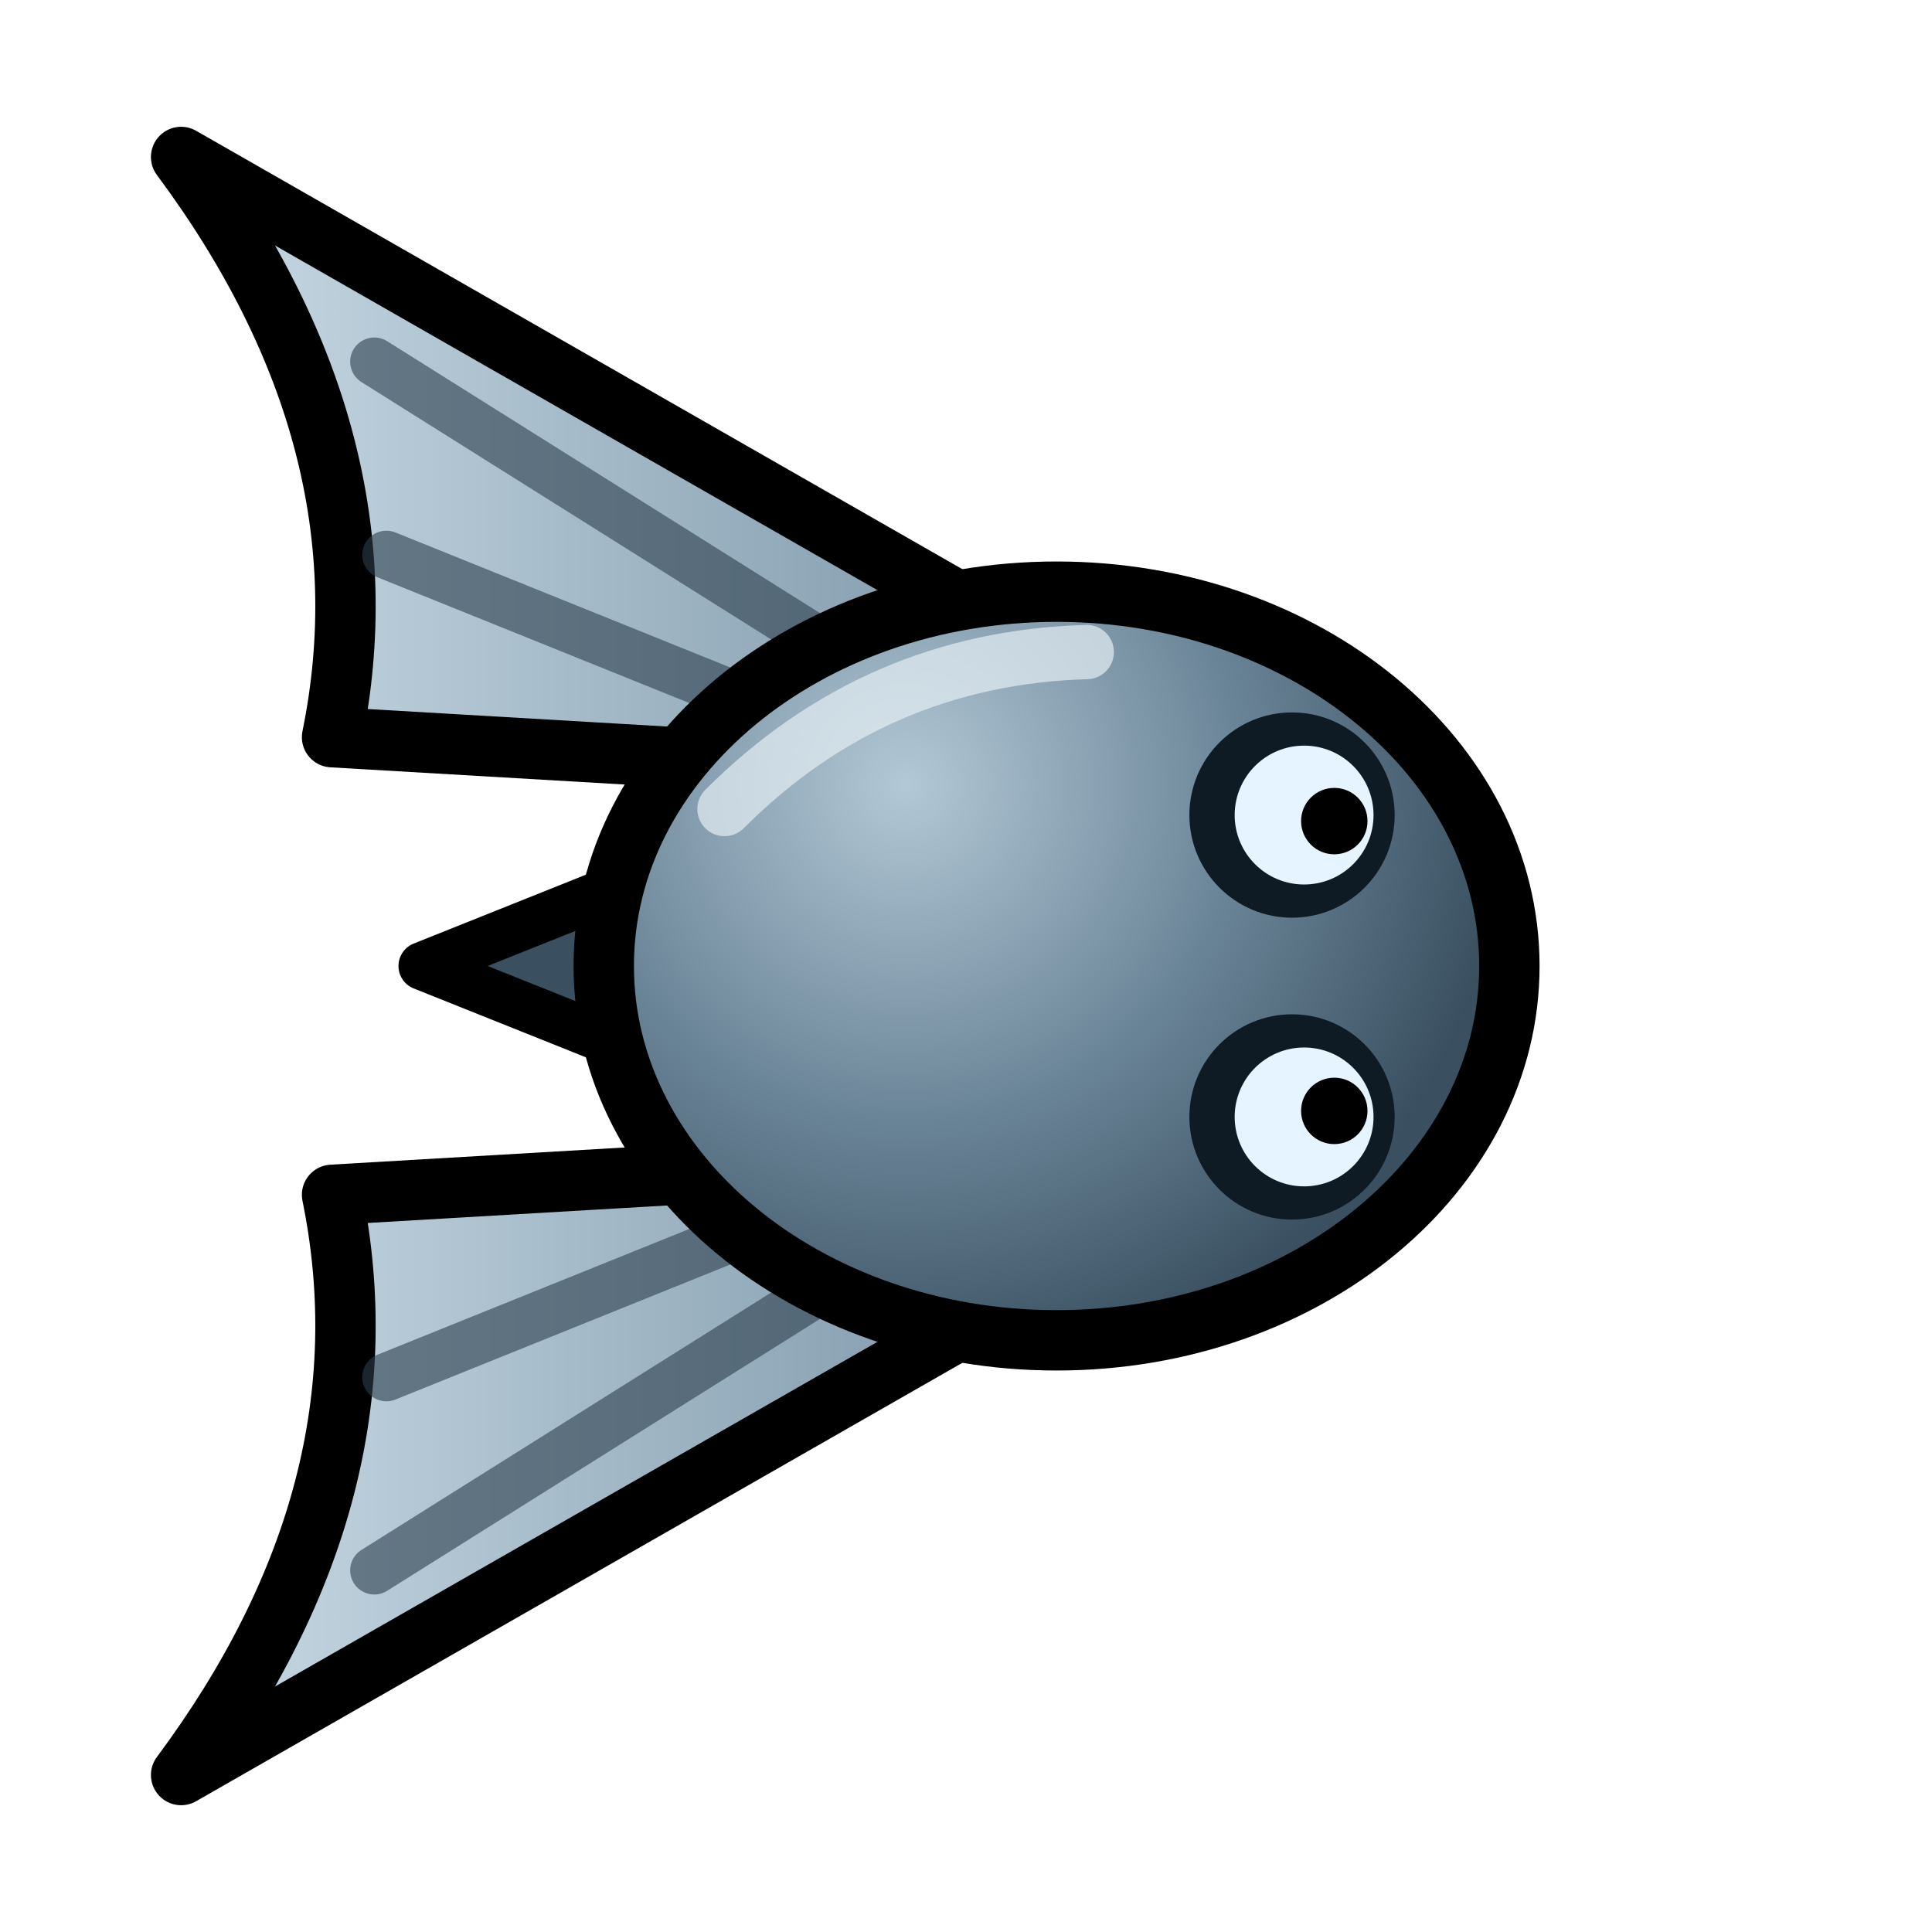
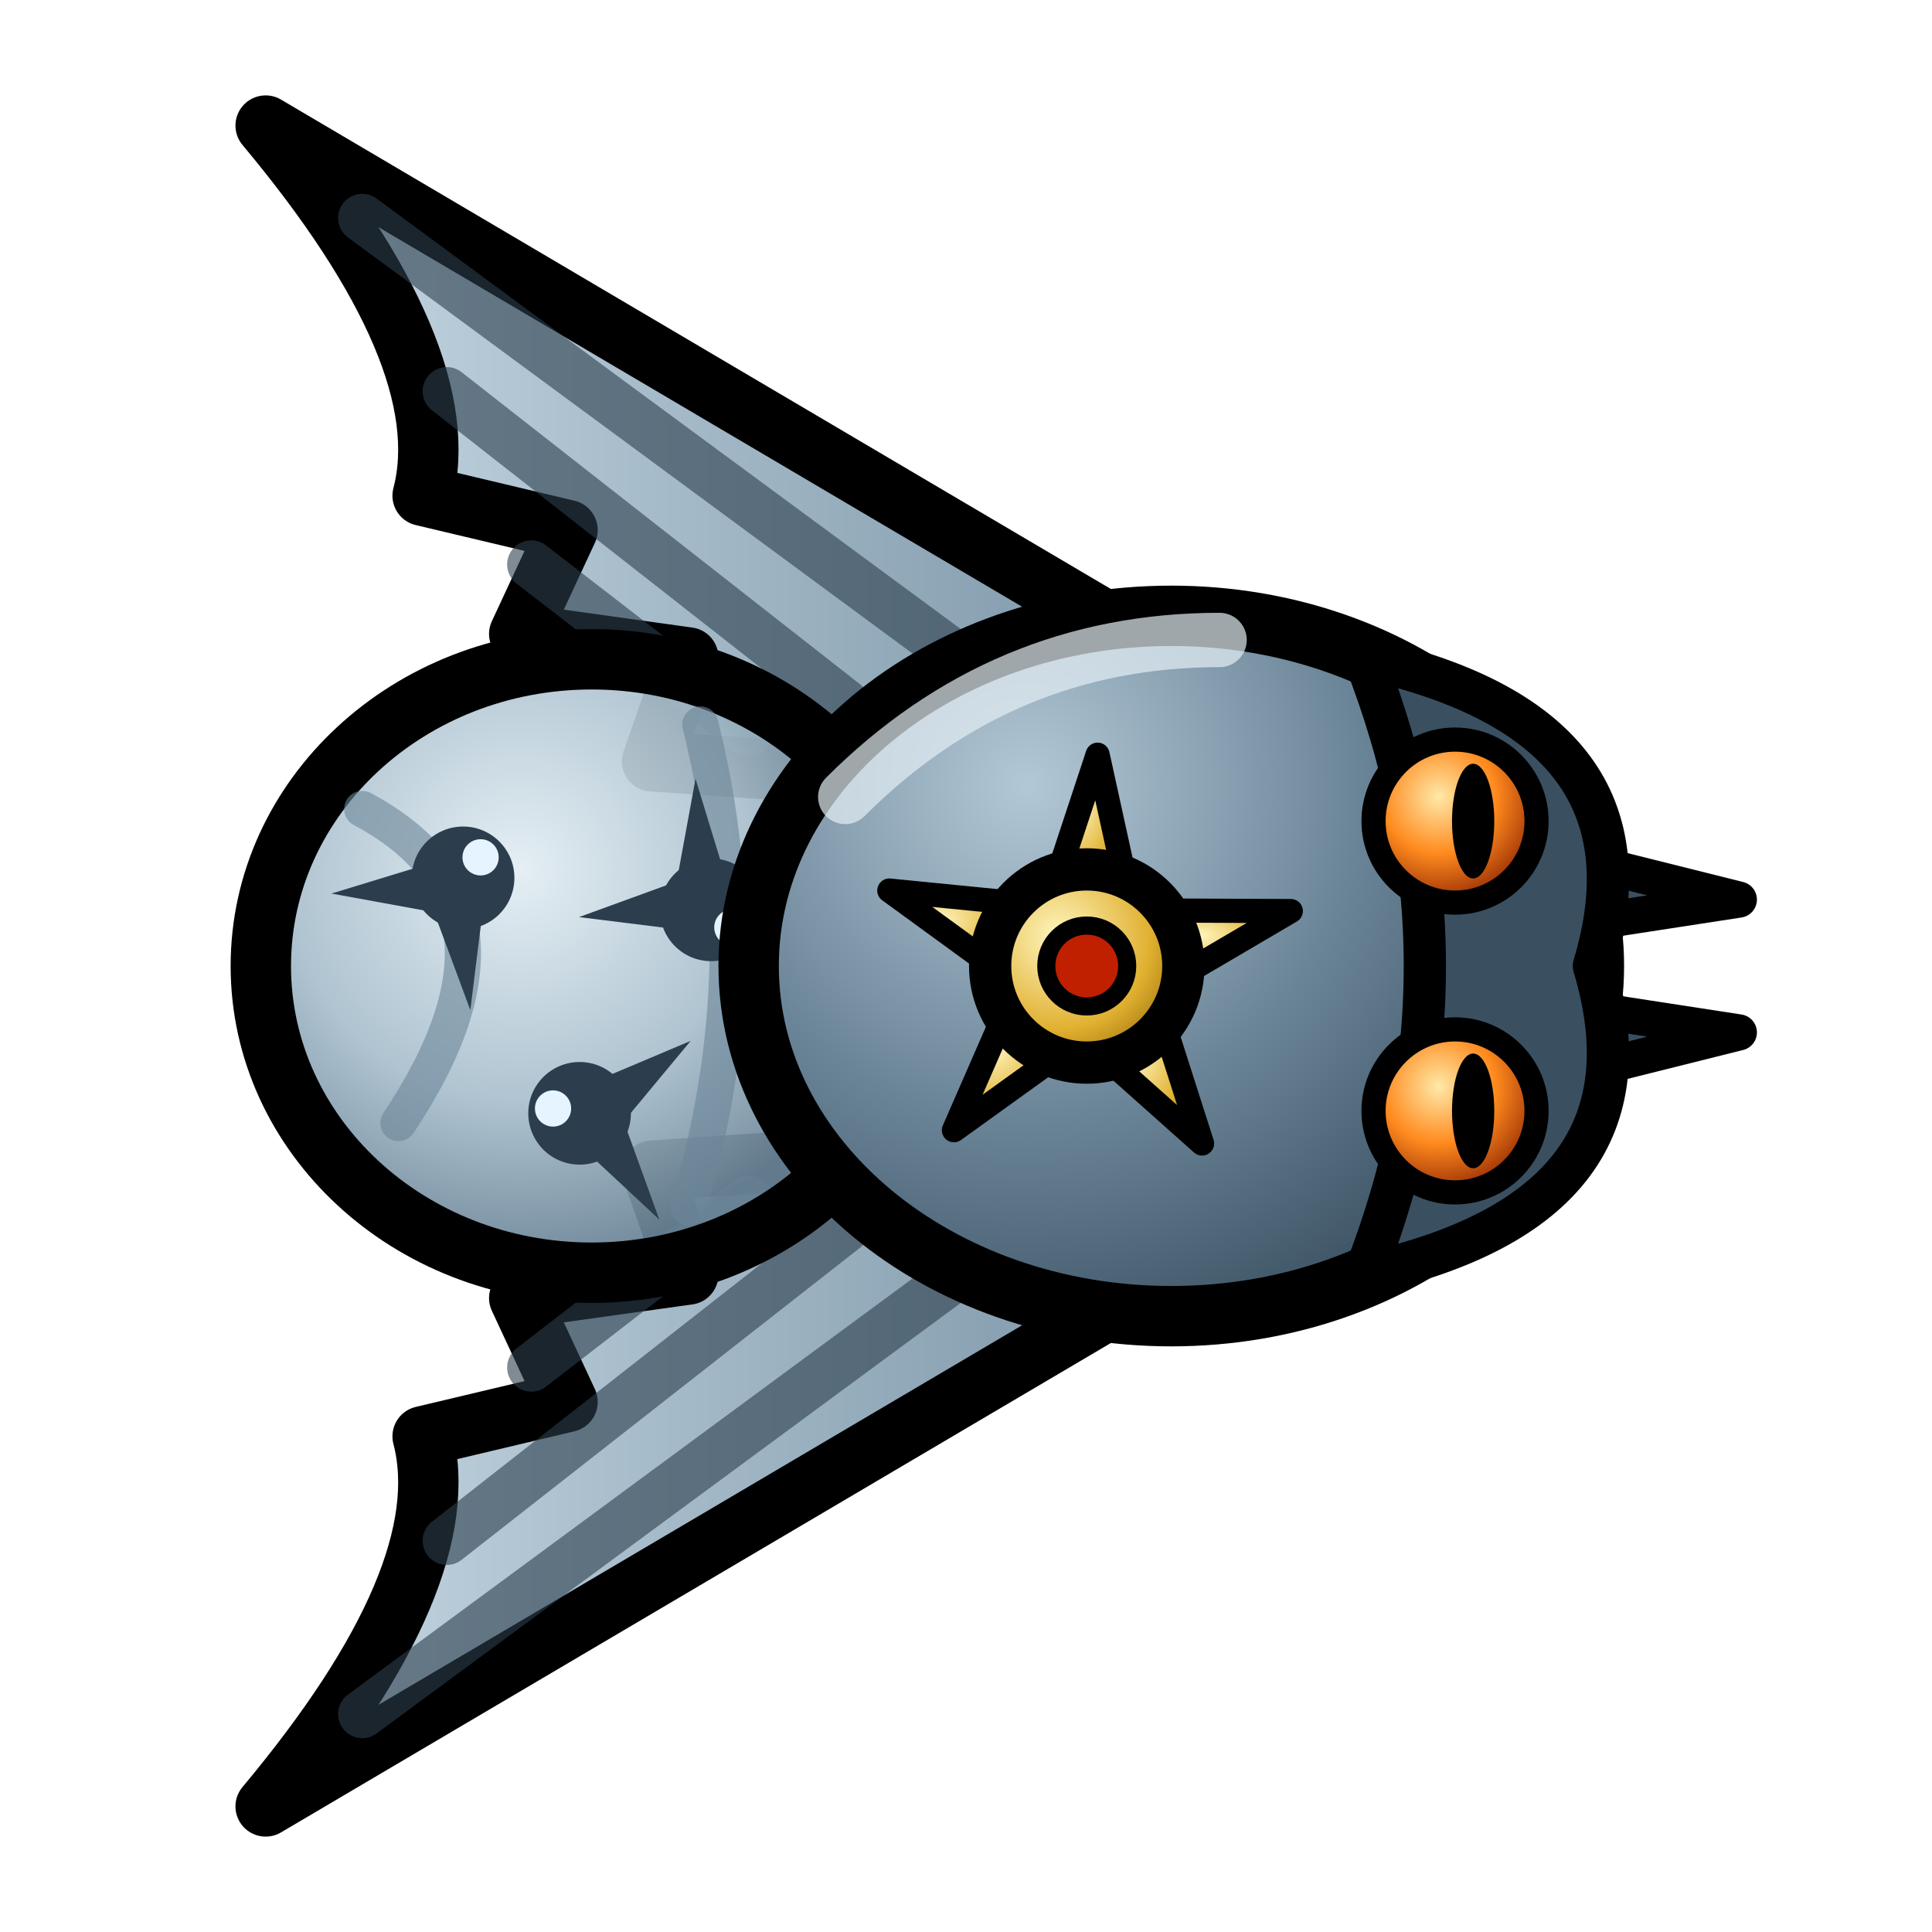
<svg xmlns="http://www.w3.org/2000/svg" viewBox="0 0 32 32">
  <defs>
-     <radialGradient id="body" cx="15" cy="13" r="10" gradientUnits="userSpaceOnUse">
+     <linearGradient id="gold" x1="0" y1="0" x2="0" y2="1">
+       <stop offset="0" stop-color="#fff0a0" />
+       <stop offset="1" stop-color="#c08a00" />
+     </linearGradient>
+     <radialGradient id="goldr" cx="0.35" cy="0.35" r="0.8">
+       <stop offset="0" stop-color="#fff6c0" />
+       <stop offset="0.6" stop-color="#e0b030" />
+       <stop offset="1" stop-color="#8a6000" />
+     </radialGradient>
+     <radialGradient id="ember" cx="0.4" cy="0.35" r="0.7">
+       <stop offset="0" stop-color="#ffe9a8" />
+       <stop offset="0.5" stop-color="#ff8a1e" />
+       <stop offset="1" stop-color="#8a2000" />
+     </radialGradient>
+     <radialGradient id="body" cx="17" cy="13" r="10" gradientUnits="userSpaceOnUse">
      <stop offset="0" stop-color="#b3c8d6" />
      <stop offset="0.55" stop-color="#6b8598" />
      <stop offset="1" stop-color="#3a5061" />
    </radialGradient>
-     <linearGradient id="wing" x1="3" y1="0" x2="17" y2="0" gradientUnits="userSpaceOnUse">
+     <linearGradient id="wing" x1="4" y1="0" x2="19" y2="0" gradientUnits="userSpaceOnUse">
      <stop offset="0" stop-color="#c9dae5" />
      <stop offset="1" stop-color="#7d97a9" />
    </linearGradient>
+     <radialGradient id="sac" cx="8.6" cy="14.4" r="6.4" gradientUnits="userSpaceOnUse">
+       <stop offset="0" stop-color="#e3eef4" />
+       <stop offset="0.6" stop-color="#a9bfcd" />
+       <stop offset="1" stop-color="#6b8598" />
+     </radialGradient>
  </defs>
-   <path d="M17 10.61 L3 2.6 Q6.5 7.31 5.5 12.21 L12 12.59 Z" fill="url(#wing)" stroke="#000000" stroke-width="1" stroke-linejoin="round" />
-   <path d="M17 21.39 L3 29.4 Q6.5 24.69 5.5 19.79 L12 19.41 Z" fill="url(#wing)" stroke="#000000" stroke-width="1" stroke-linejoin="round" />
+   <path d="M19 10.69 L4.4 2.08 Q7.6 5.91 7 8.21 L9.4 8.78 L8.6 10.5 L11.4 10.89 L10.8 12.61 L15 12.9 Z" fill="url(#wing)" stroke="#000000" stroke-width="1" stroke-linejoin="round" />
+   <path d="M19 21.31 L4.4 29.92 Q7.6 26.09 7 23.79 L9.4 23.22 L8.6 21.5 L11.4 21.11 L10.8 19.39 L15 19.1 Z" fill="url(#wing)" stroke="#000000" stroke-width="1" stroke-linejoin="round" />
  <g stroke="#2c3e4d" stroke-width="0.8" stroke-linecap="round" opacity="0.6">
-     <line x1="14" y1="10.89" x2="6.2" y2="5.99" />
-     <line x1="12.5" y1="11.65" x2="6.4" y2="9.19" />
-     <line x1="14" y1="21.11" x2="6.2" y2="26.01" />
-     <line x1="12.5" y1="20.35" x2="6.4" y2="22.81" />
+     <line x1="16" y1="10.98" x2="6" y2="3.61" />
+     <line x1="14" y1="11.65" x2="7.4" y2="6.48" />
+     <line x1="12.4" y1="12.13" x2="8.8" y2="9.35" />
+     <line x1="16" y1="21.02" x2="6" y2="28.39" />
+     <line x1="14" y1="20.35" x2="7.4" y2="25.52" />
+     <line x1="12.4" y1="19.87" x2="8.8" y2="22.65" />
  </g>
-   <path d="M10.5 14.6 L7 16 L10.5 17.4 Z" fill="#3a5061" stroke="#000000" stroke-width="0.8" stroke-linejoin="round" />
-   <ellipse cx="17.5" cy="16" rx="7.5" ry="6.2" fill="url(#body)" stroke="#000000" stroke-width="1" />
-   <path d="M12 13.4 Q14.5 10.9 18 10.8" fill="none" stroke="#e4eef4" stroke-width="0.9" stroke-linecap="round" opacity="0.7" />
-   <circle cx="21.4" cy="13.5" r="1.7" fill="#0e1a24" />
-   <circle cx="21.4" cy="18.5" r="1.7" fill="#0e1a24" />
-   <circle cx="21.6" cy="13.5" r="1.15" fill="#e6f4ff" />
-   <circle cx="21.6" cy="18.5" r="1.15" fill="#e6f4ff" />
-   <circle cx="22.1" cy="13.6" r="0.55" fill="#000000" />
-   <circle cx="22.1" cy="18.4" r="0.55" fill="#000000" />
+   <ellipse cx="9.8" cy="16" rx="5.48" ry="5.08" fill="url(#sac)" fill-opacity="0.92" stroke="#000000" stroke-width="1" />
+   <g fill="none" stroke="#6b8598" stroke-width="0.6" opacity="0.6" stroke-linecap="round">
+     <path d="M6 13.4 Q9 15 6.6 18.6" />
+     <path d="M11.6 12 Q12.6 16 11.4 20" />
+   </g>
+   <g fill="#2c3e4d">
+     <polygon points="9.44,18.82 10.92,20.2 10.37,18.68" />
+     <polygon points="9.57,18.03 11.44,17.24 10.41,18.48" />
+     <circle cx="9.6" cy="18.44" r="0.85" />
+     <circle cx="9.16" cy="18.36" r="0.3" fill="#e6f4ff" />
+     <polygon points="7.42,14.21 5.49,14.8 7.08,15.09" />
+     <polygon points="8.04,14.72 7.79,16.73 7.23,15.22" />
+     <circle cx="7.67" cy="14.54" r="0.85" />
+     <circle cx="7.96" cy="14.2" r="0.3" fill="#e6f4ff" />
+     <polygon points="12.11,14.83 11.52,12.9 11.23,14.48" />
+     <polygon points="11.6,15.44 9.59,15.19 11.1,14.64" />
+     <circle cx="11.78" cy="15.07" r="0.85" />
+     <circle cx="12.13" cy="15.36" r="0.3" fill="#e6f4ff" />
+   </g>
+   <ellipse cx="19.4" cy="16" rx="7" ry="5.8" fill="url(#body)" stroke="#000000" stroke-width="1" />
+   <path d="M14 13.2 Q16.6 10.6 20.2 10.6" fill="none" stroke="#e4eef4" stroke-width="0.9" stroke-linecap="round" opacity="0.7" />
+   <g fill="#3a5061" stroke="#000000" stroke-width="0.6" stroke-linejoin="round">
+     <polygon points="26,14.2 28.8,14.9 26.2,15.3" />
+     <polygon points="26,17.8 28.8,17.1 26.2,16.7" />
+   </g>
+   <path d="M22.6 10.9 Q27.6 12 26.4 16 Q27.6 20 22.6 21.1 Q24.6 16 22.6 10.9 Z" fill="#3a5061" stroke="#000000" stroke-width="0.7" stroke-linejoin="round" />
+   <circle cx="24.1" cy="13.6" r="1.35" fill="url(#ember)" stroke="#000000" stroke-width="0.4" />
+   <circle cx="24.1" cy="18.4" r="1.35" fill="url(#ember)" stroke="#000000" stroke-width="0.4" />
+   <ellipse cx="24.4" cy="13.6" rx="0.35" ry="0.95" fill="#000000" />
+   <ellipse cx="24.4" cy="18.4" rx="0.35" ry="0.95" fill="#000000" />
+   <g fill="url(#goldr)" stroke="#000000" stroke-width="0.4" stroke-linejoin="round">
+     <polygon points="17.45,14.71 18.18,12.5 18.68,14.78" />
+     <polygon points="19.06,15.08 21.38,15.09 19.37,16.27" />
+     <polygon points="19.2,16.72 19.91,18.94 18.17,17.39" />
+     <polygon points="17.69,17.36 15.8,18.72 16.73,16.59" />
+     <polygon points="16.61,16.12 14.73,14.75 17.05,14.98" />
+   </g>
+   <circle cx="18" cy="16" r="1.6" fill="url(#goldr)" stroke="#000000" stroke-width="0.7" />
+   <circle cx="18" cy="16" r="0.67" fill="#c02000" stroke="#000000" stroke-width="0.3" />
</svg>
